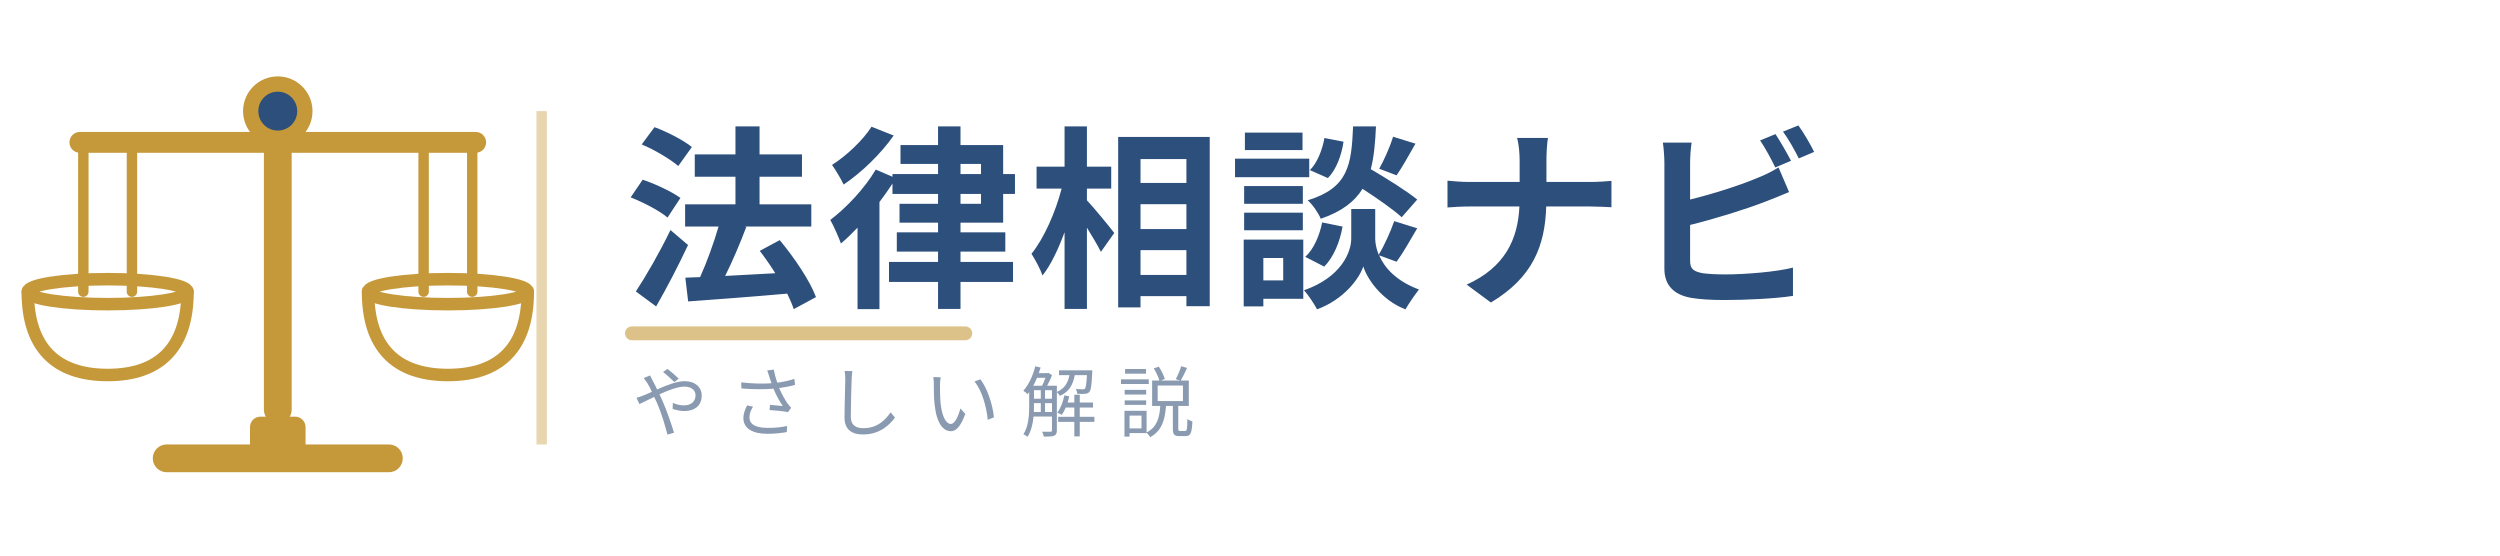
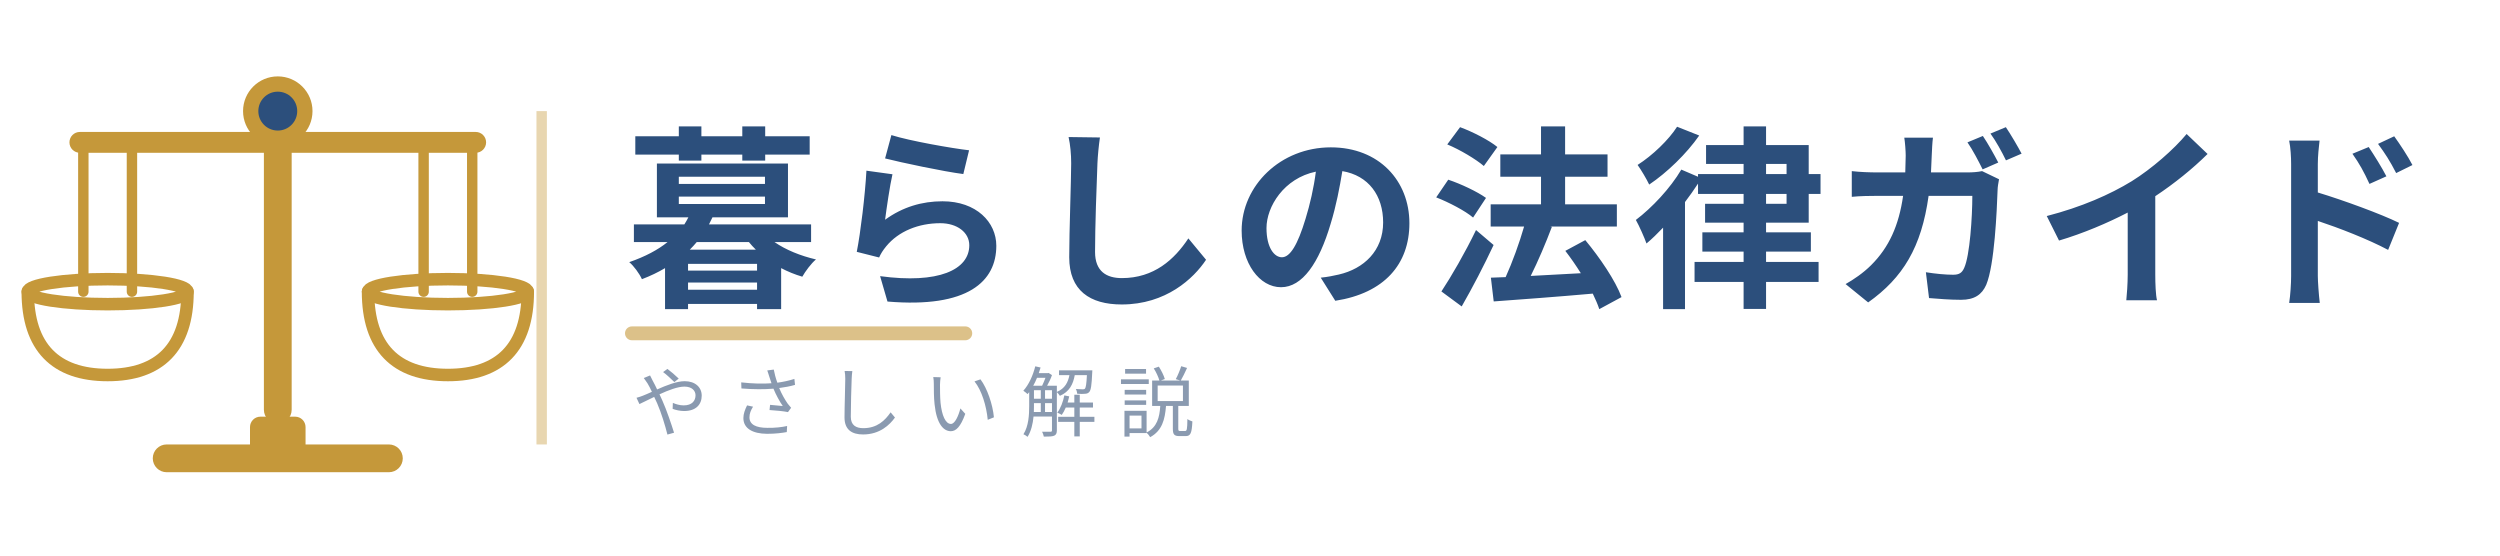
<svg xmlns="http://www.w3.org/2000/svg" viewBox="0 0 360 80" fill="none">
  <g transform="translate(40,40)">
    <rect x="-18" y="24" width="36" height="4" rx="2" fill="#c5983a" />
    <rect x="-4" y="20" width="8" height="6" rx="1.5" fill="#c5983a" />
    <rect x="-2" y="-22" width="4" height="43" rx="2" fill="#c5983a" />
    <circle cx="0" cy="-24" r="5" fill="#c5983a" />
    <circle cx="0" cy="-24" r="2.8" fill="#2c4f7c" />
    <rect x="-30" y="-21" width="60" height="3" rx="1.5" fill="#c5983a" />
    <line x1="-28" y1="-18" x2="-28" y2="2" stroke="#c5983a" stroke-width="1.5" stroke-linecap="round" />
    <line x1="-21" y1="-18" x2="-21" y2="2" stroke="#c5983a" stroke-width="1.5" stroke-linecap="round" />
    <line x1="21" y1="-18" x2="21" y2="2" stroke="#c5983a" stroke-width="1.5" stroke-linecap="round" />
    <line x1="28" y1="-18" x2="28" y2="2" stroke="#c5983a" stroke-width="1.5" stroke-linecap="round" />
    <path d="M-36,2 C-36,10 -32,14 -24.5,14 C-17,14 -13,10 -13,2" stroke="#c5983a" stroke-width="1.8" fill="none" stroke-linecap="round" />
    <ellipse cx="-24.5" cy="2" rx="11.5" ry="1.8" stroke="#c5983a" stroke-width="1.8" fill="none" />
    <path d="M13,2 C13,10 17,14 24.5,14 C32,14 36,10 36,2" stroke="#c5983a" stroke-width="1.8" fill="none" stroke-linecap="round" />
    <ellipse cx="24.5" cy="2" rx="11.5" ry="1.8" stroke="#c5983a" stroke-width="1.8" fill="none" />
  </g>
  <line x1="78" y1="16" x2="78" y2="64" stroke="#c5983a" stroke-width="1.5" opacity="0.4" />
-   <text x="90" y="42" font-family="'Helvetica Neue', Arial, 'Hiragino Kaku Gothic ProN', sans-serif" font-size="28" font-weight="700" fill="#2c4f7c" letter-spacing="1">法律相談ナビ</text>
+   <text x="90" y="42" font-family="'Helvetica Neue', Arial, 'Hiragino Kaku Gothic ProN', sans-serif" font-size="28" font-weight="700" fill="#2c4f7c" letter-spacing="1">暮らしの法律ガイド</text>
  <text x="91" y="62" font-family="'Helvetica Neue', Arial, 'Hiragino Kaku Gothic ProN', sans-serif" font-size="11" fill="#8a9ab0" letter-spacing="3">やさしい解説</text>
  <rect x="90" y="47" width="50" height="2" rx="1" fill="#c5983a" opacity="0.6" />
</svg>
